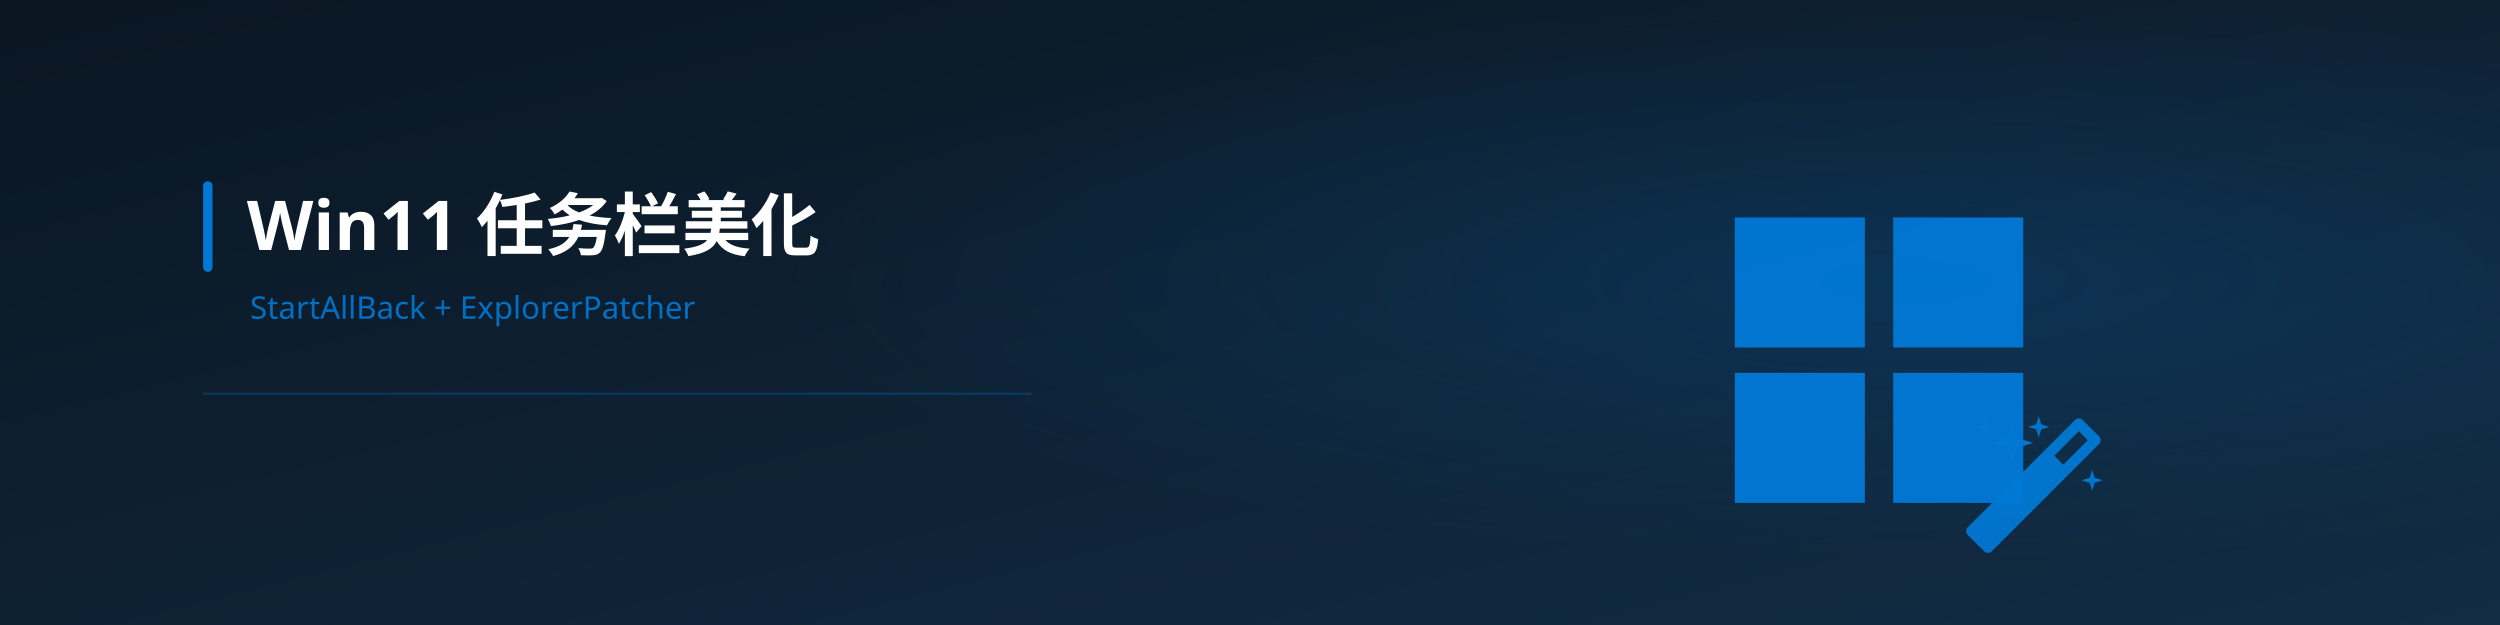
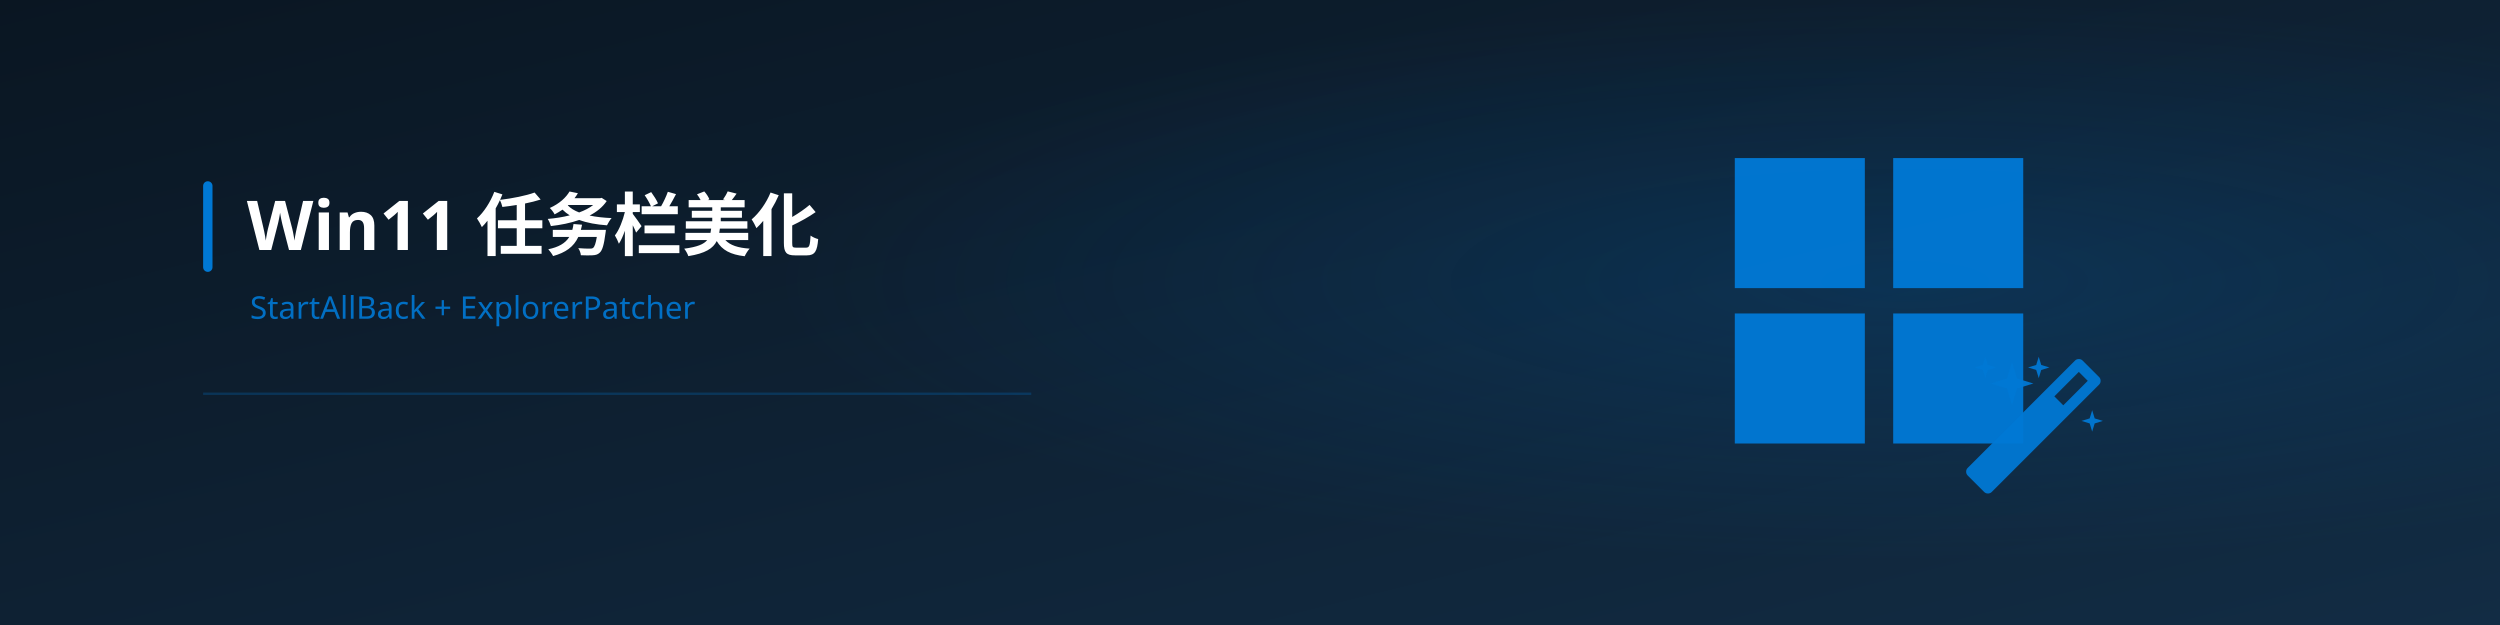
<svg xmlns="http://www.w3.org/2000/svg" width="1600" height="400" viewBox="0 0 1600 400" font-family="Microsoft YaHei, PingFang SC, sans-serif">
  <defs>
    <linearGradient id="bg" x1="0" y1="0" x2="1" y2="1">
      <stop offset="0%" stop-color="#0a1622" />
      <stop offset="100%" stop-color="#122c44" />
    </linearGradient>
    <radialGradient id="glow" cx="76%" cy="45%" r="45%">
      <stop offset="0%" stop-color="#0078d4" stop-opacity="0.18" />
      <stop offset="100%" stop-color="#0078d4" stop-opacity="0" />
    </radialGradient>
  </defs>
  <rect width="1600" height="400" fill="url(#bg)" />
  <rect width="1600" height="400" fill="url(#glow)" />
-   <g transform="translate(1110.00,139.09) scale(0.36417)" opacity="0.96">
+   <g transform="translate(1110.00,101.09) scale(0.36417)" opacity="0.96">
    <g transform="translate(-902,-261)">
      <g fill="#0078d4">
        <path d="M902.73 261.208h228.551v228.551H902.73zM1181.097 261.208h228.551v228.551h-228.551zM902.73 534.291h228.551v228.551H902.73zM1181.097 534.291h228.551v228.551h-228.551z" />
      </g>
    </g>
  </g>
-   <g transform="translate(1250.00,258.00) scale(0.09766)" opacity="0.94">
+   <g transform="translate(1250.00,220.00) scale(0.09766)" opacity="0.94">
    <g fill="#0078d4">
      <path d="M721.92 403.328l160.341-160.341-58.581-58.581-160.341 160.384 58.539 58.539z m244.651-160.341c0 9.813-3.285 18.048-9.856 24.619L252.8 971.477a33.408 33.408 0 0 1-24.619 9.856 33.408 33.408 0 0 1-24.619-9.813l-108.373-108.373A33.408 33.408 0 0 1 85.333 838.443c0-9.856 3.285-18.091 9.813-24.619L799.104 109.952a33.408 33.408 0 0 1 24.619-9.813c9.856 0 18.091 3.243 24.661 9.813l108.373 108.373c6.571 6.571 9.813 14.805 9.813 24.661zM227.115 138.965l53.632 16.427-53.632 16.427-16.427 53.632-16.427-53.632-53.632-16.427 53.632-16.427L210.688 85.333l16.427 53.632z m191.573 88.661l107.264 32.853-107.307 32.853-32.853 107.264-32.811-107.264-107.264-32.853 107.264-32.853 32.853-107.264 32.853 107.264z m509.013 261.632l53.632 16.427-53.632 16.427-16.427 53.632-16.427-53.632-53.632-16.427 53.632-16.427 16.427-53.632 16.427 53.632z m-350.293-350.293l53.632 16.427-53.632 16.427-16.427 53.632-16.427-53.632-53.632-16.427 53.632-16.427L560.981 85.333l16.427 53.632z" />
    </g>
  </g>
  <rect x="130" y="116" width="6" height="58" fill="#0078d4" rx="3" />
  <text x="158" y="160" font-size="44" font-weight="bold" fill="#ffffff">Win11 任务栏美化</text>
  <text x="160" y="204" font-size="20" fill="#0078d4" opacity="0.9">StartAllBack + ExplorerPatcher</text>
  <line x1="130" y1="252" x2="660" y2="252" stroke="#0078d4" stroke-opacity="0.25" stroke-width="1.5" />
</svg>
